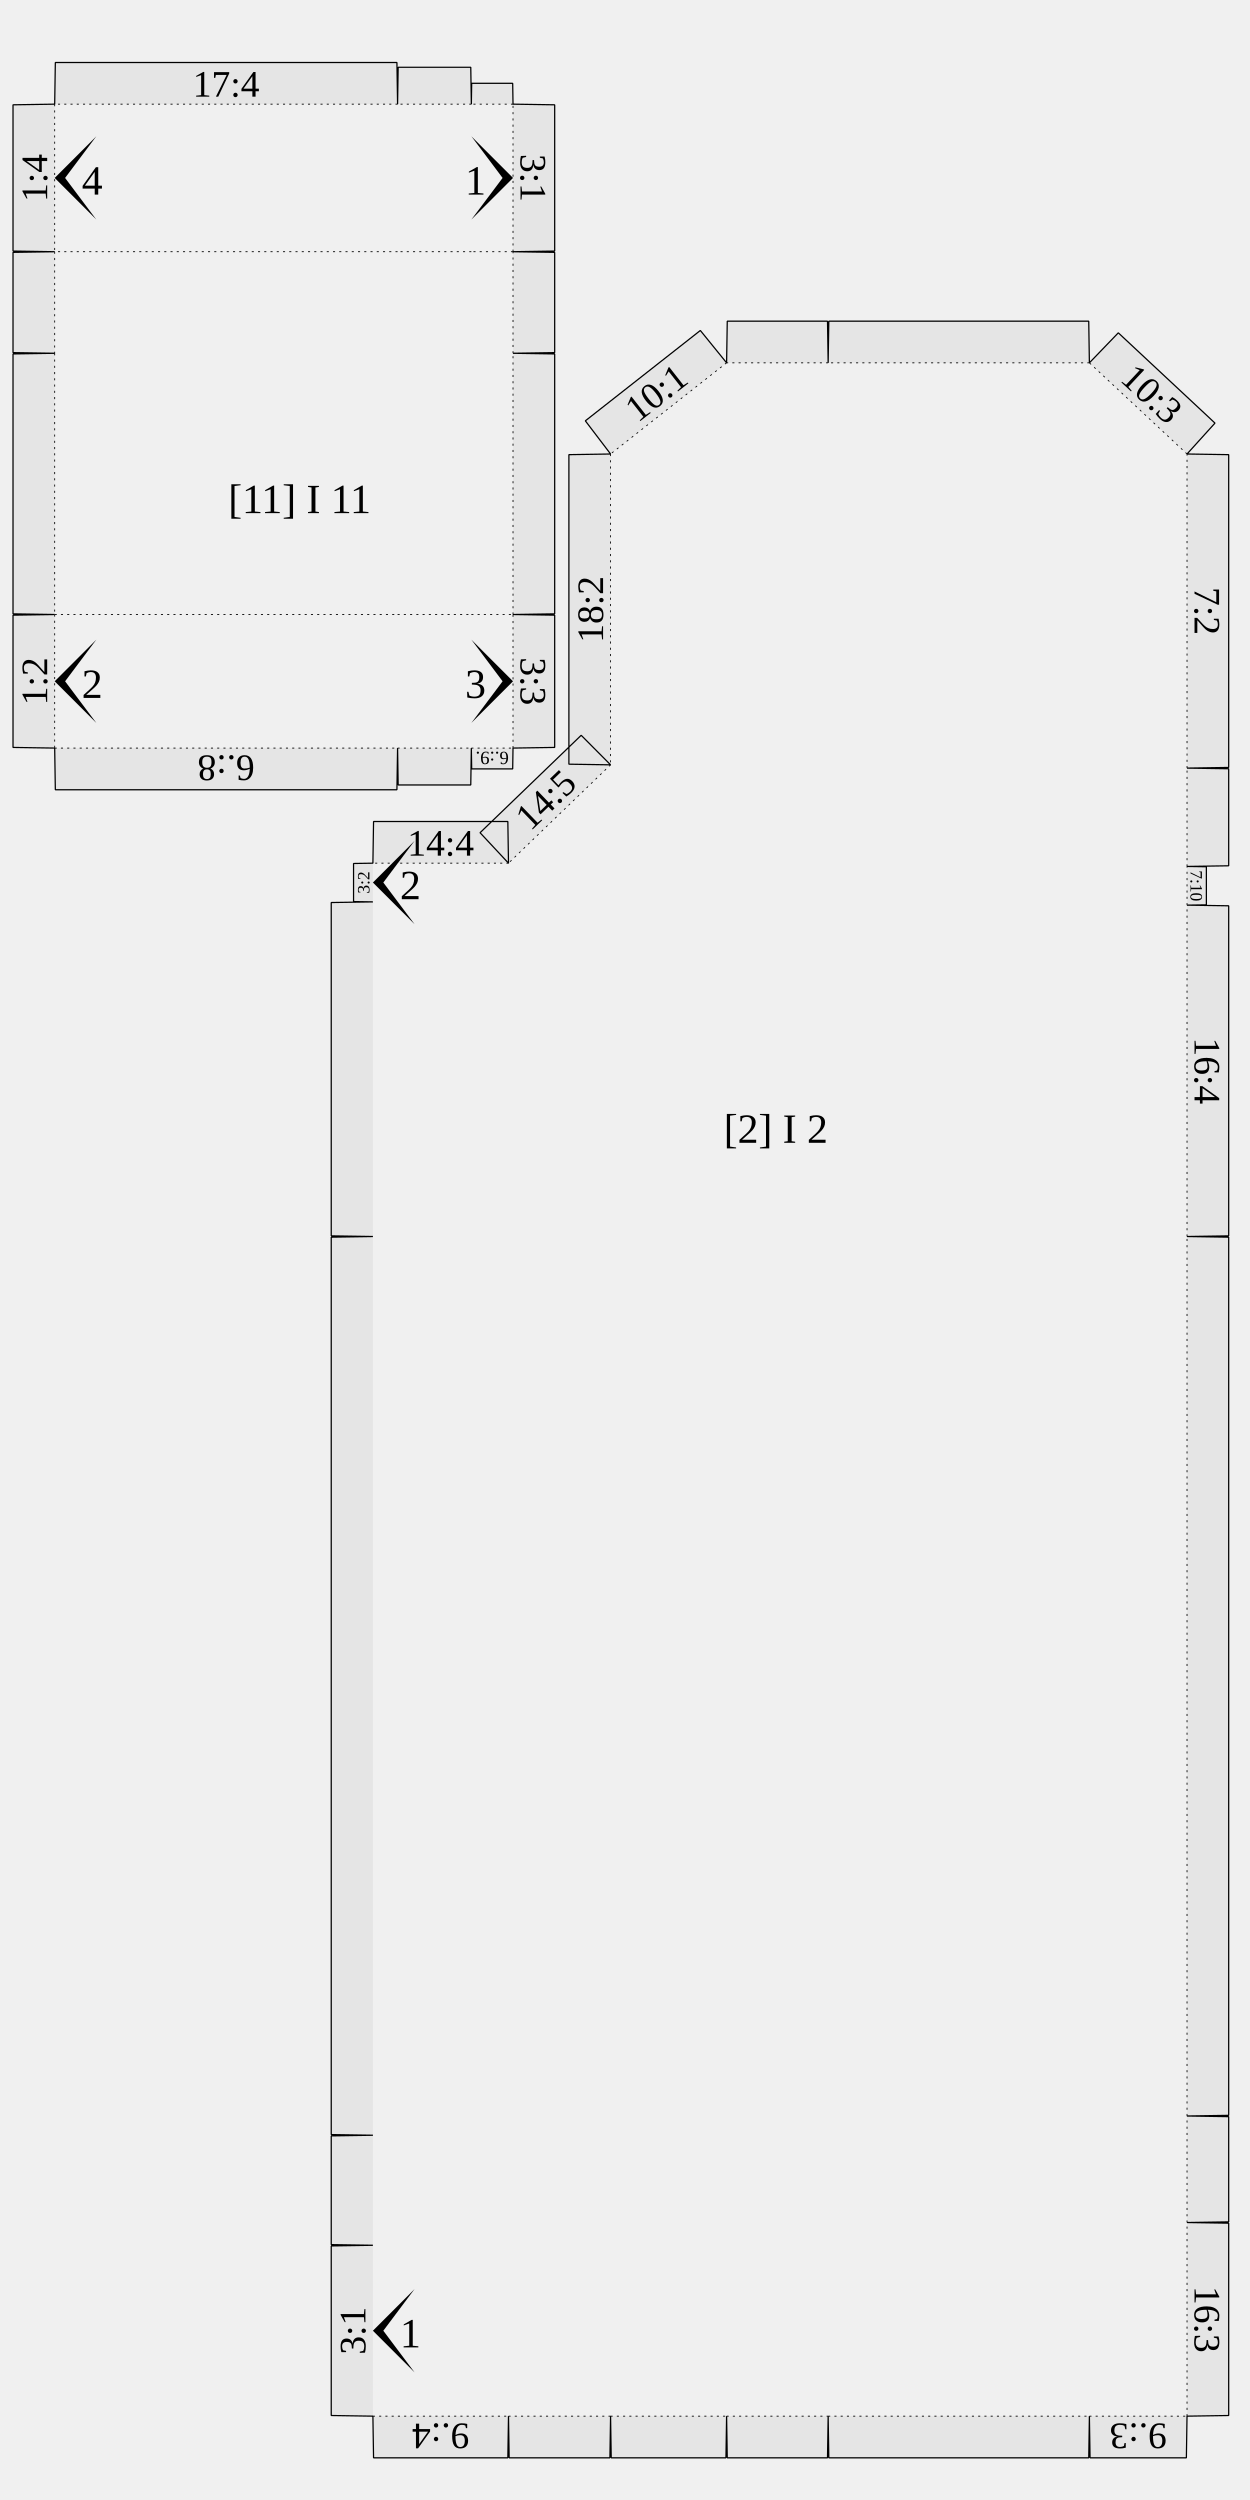
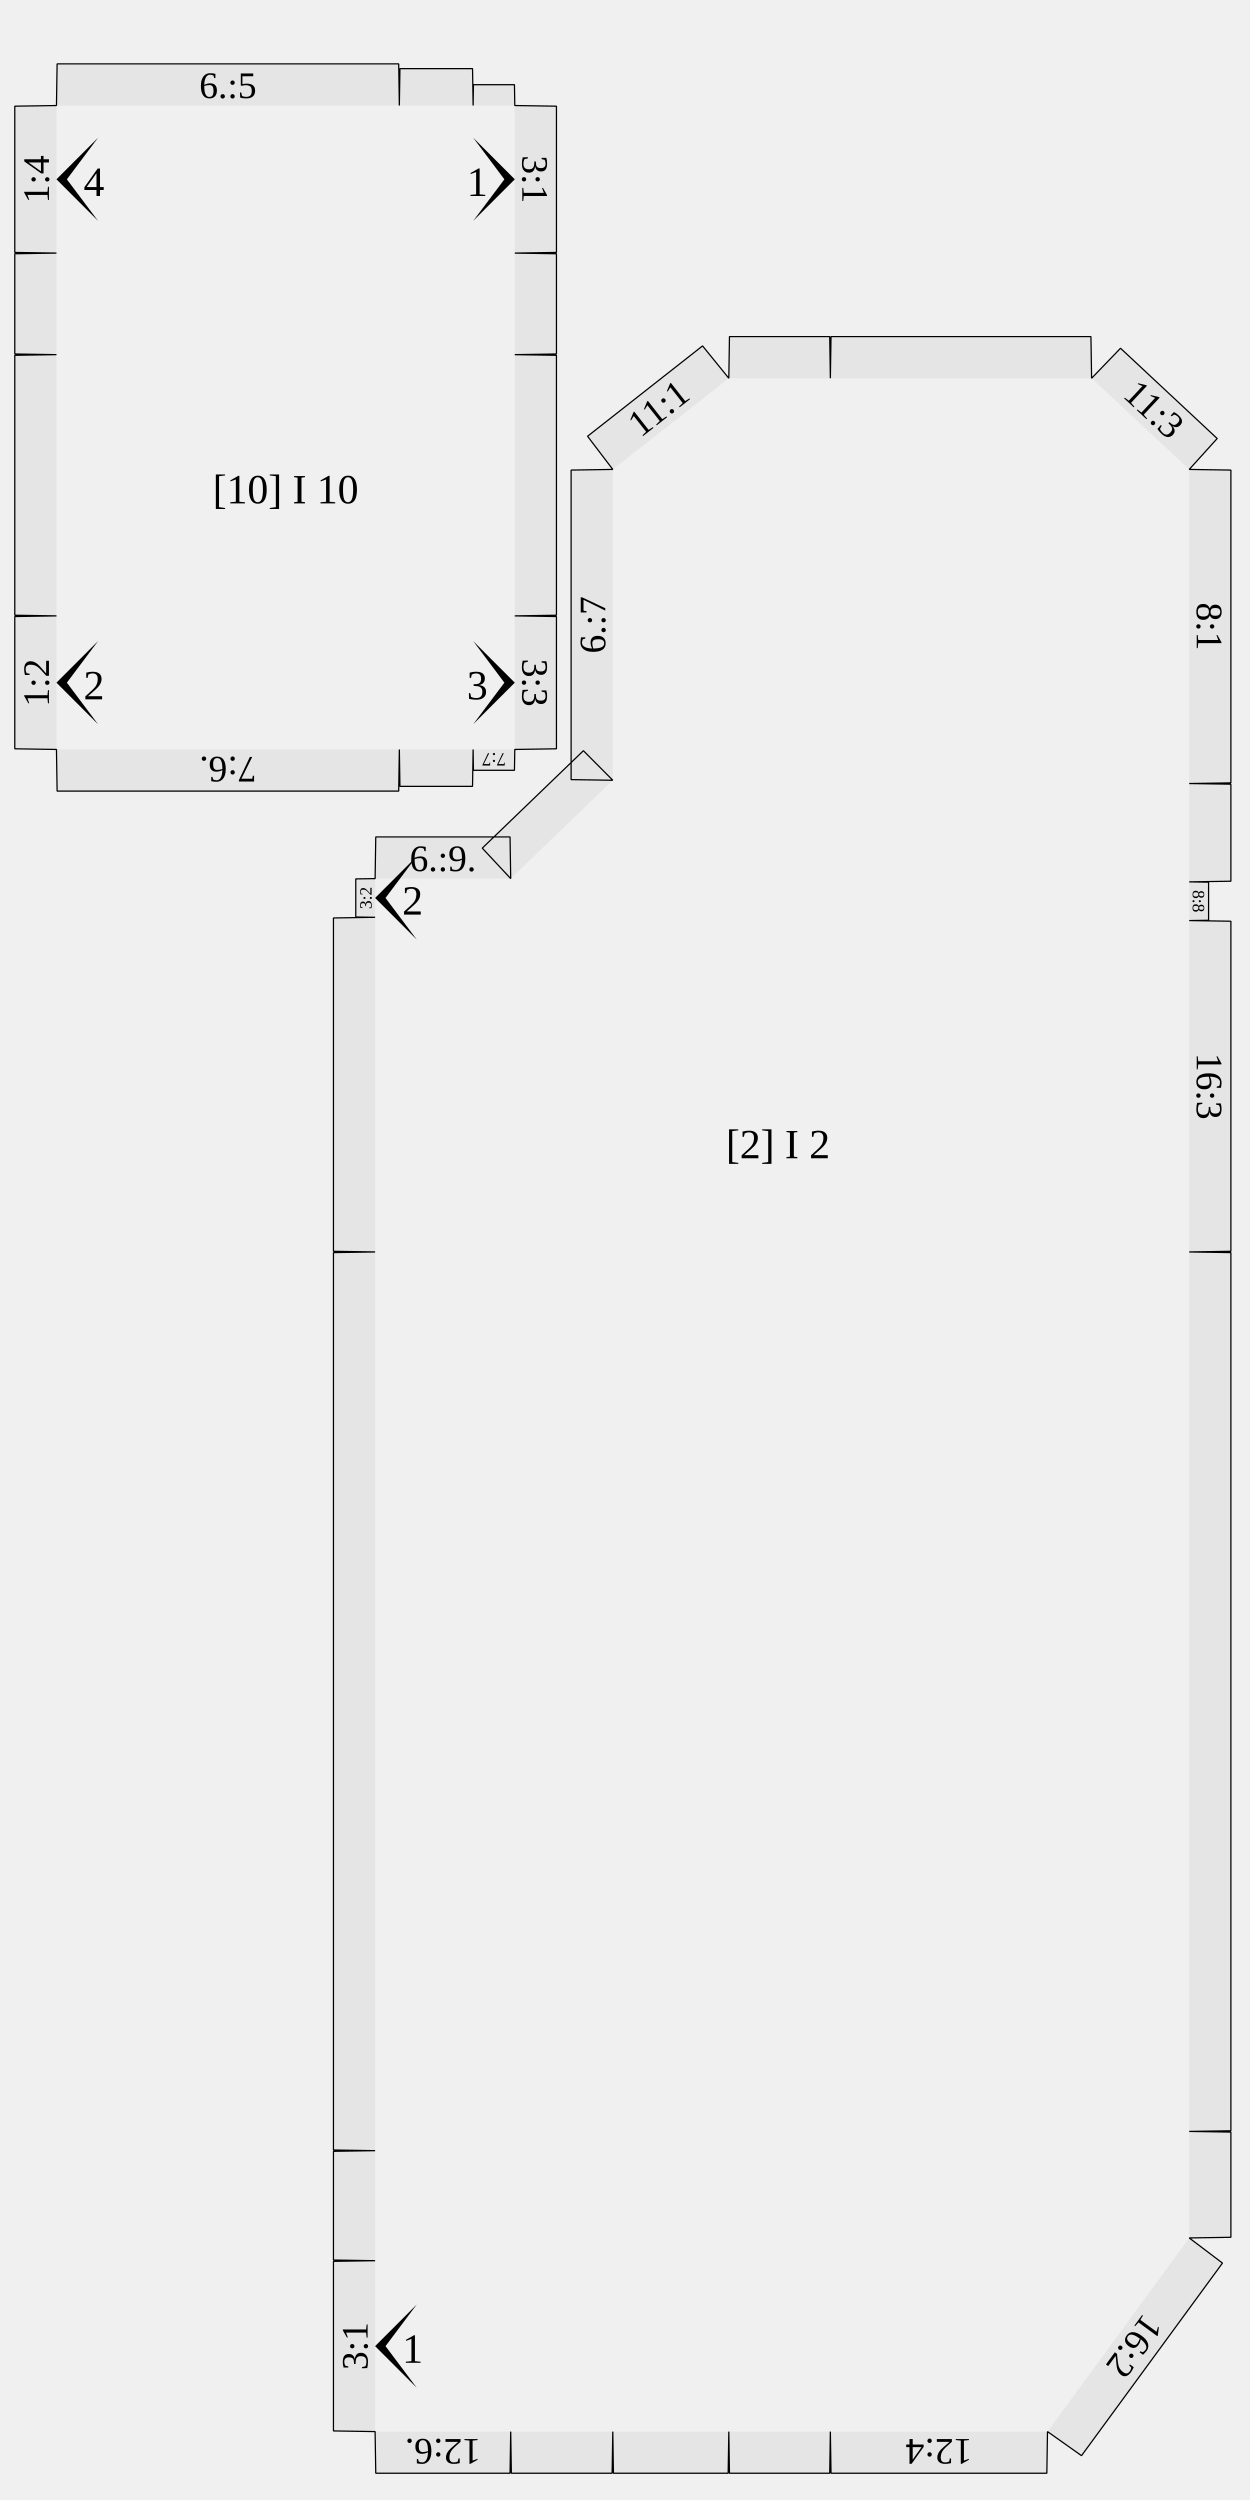
- <svg xmlns="http://www.w3.org/2000/svg" version="1.1" width="300.00mm" height="600.00mm" viewBox="0 0 300.00 600.00" id="svg3167">
-   <defs id="defs3171" />
-   <style type="text/css" id="style3085">
+ <svg xmlns="http://www.w3.org/2000/svg" version="1.1" width="300.00mm" height="600.00mm" viewBox="0 0 300.00 600.00" id="svg900">
+   <defs id="defs904" />
+   <style type="text/css" id="style824">
    path {
        fill: none;
        stroke-linecap: butt;
        stroke-linejoin: bevel;
        stroke-dasharray: none;
    }
    path.outer {
        stroke: #000000;
        stroke-dasharray: none;
        stroke-dashoffset: 0;
        stroke-width: 0.3;
        stroke-opacity: 1.0;
    }
    path.convex {
        stroke: #000000;
        stroke-dasharray: 0.50,1.00;
        stroke-dashoffset:0;
        stroke-width:0.2;
        stroke-opacity: 1.0
    }
    path.concave {
        stroke: #000000;
        stroke-dasharray: 1.00,0.50,0.20,0.50;
        stroke-dashoffset: 0;
        stroke-width: 0.2;
        stroke-opacity: 1.0
    }
    path.freestyle {
        stroke: #000000;
        stroke-dasharray: none;
        stroke-dashoffset: 0;
        stroke-width: 0.2;
        stroke-opacity: 1.0
    }
    path.outer_background {
        stroke: #ffffff;
        stroke-opacity: 1.0;
        stroke-width: 0.5
    }
    path.inner_background {
        stroke: #ffffff;
        stroke-opacity: 1.0;
        stroke-width: 0.2
    }
    path.sticker {
        fill: #e5e5e5;
        stroke: none;
        fill-opacity: 1.0;
    }
    path.arrow {
        fill: #000000;
    }
    text {
        font-style: normal;
        fill: #000000;
        fill-opacity: 1.0;
        stroke: none;
    }
    text, tspan {
        text-anchor:middle;
    }
    </style>
-   <g id="g3165" transform="translate(72.49584,6.879167)">
-     <text transform="translate(113.6952,267.4001)" style="font-size:10px" id="text3089">
-       <tspan id="tspan3087">[2] I 2</tspan>
+   <g id="g898" transform="translate(73.02501,10.58333)">
+     <text transform="translate(113.6952,267.4001)" style="font-size:10px" id="text828">
+       <tspan id="tspan826">[2] I 2</tspan>
    </text>
-     <path class="sticker" d="M 17,573 7,572.843 v -40.701 l 10,-0.157 z m -1.5e-5,-363.43 -4.644,-0.073 -1.5e-5,-9.142 4.644,-0.073 z m 1.5e-5,322.415 -10,-0.157 1.5e-5,-26.094 10,-0.157 z m 1.5e-5,-26.409 -10,-0.157 4.4e-5,-215.378 10,-0.157 z m 195.39,-328.112 10,0.157 3e-5,23.287 -10,0.157 z m -3e-5,395.536 L 212.233,583 h -23.118 l -0.157,-10 z M 74.041,573 73.883,583 H 49.7 l -0.157,-10 z m 5.9e-5,-470.921 -6.054,-7.96 27.6,-21.685 6.302,7.766 z m 138.35,-3e-5 10,0.157 3e-5,75.071 -10,0.157 z M 126.262,573 126.105,583 h -24.059 l -0.157,-10 z m 5e-5,-492.8 0.157,-10 h 62.382 l 0.157,10 z m 86.129,209.684 10,0.157 -1e-5,210.761 -10,0.157 z m -3e-5,236.642 10,0.157 v 46.16 l -10,0.157 z M 188.958,573 188.801,583 H 126.419 l -0.157,-10 z m -87.07,-3e-5 L 101.731,583 H 74.198 L 74.041,573 Z M 74.041,176.681 64.041,176.524 v -74.287 l 10,-0.157 z m 27.848,-96.481 0.157,-10 h 24.059 l 0.157,10 z m 87.07,0 6.94,-7.202 23.202,21.665 -6.71,7.416 z m 23.432,120.865 4.644,0.073 -2e-5,9.142 -4.644,0.073 z M 49.543,573 49.386,583 h -32.228 l -0.157,-10 z m -32.543,-372.718 0.157,-10 32.228,-3e-5 0.157,10 z m 32.543,0 -6.825,-7.311 24.272,-23.383 7.051,7.093 z m 162.848,300.678 10,0.157 v 25.252 l -10,0.157 z M 17,289.884 7,289.727 l -7.4e-5,-80 10,-0.157 z m 195.39,-79.531 10,0.157 -3e-5,79.216 -10,0.157 z" id="path3091" />
-     <path class="convex" d="m 212.39,500.96 1e-5,-211.076 M 126.262,573 h 62.697 m 4e-5,-492.8 h -62.697 m 86.129,209.684 2e-5,-79.53 m -2e-5,-32.889 -1e-5,-75.385 m -138.35,3e-5 v 74.602 m -57.041,396.319 32.543,3e-5 M 49.543,200.282 H 17 M 101.888,80.2 74.041,102.079 m -5.9e-5,470.921 H 101.888 M 74.041,176.681 49.543,200.282 m 1.5e-5,372.718 H 74.041 M 126.262,80.2 h -24.374 m -3e-5,492.8 24.374,3e-5 m 86.129,-46.474 2e-5,-25.566 m -2e-5,72.04 V 526.526 m -23.432,46.474 h 23.432 m 6e-5,-371.935 -3e-5,-23.601 m 2e-5,32.889 1e-5,-9.288 m -4e-5,-98.986 -23.432,-21.879" id="path3093" />
-     <path class="outer" d="M 126.105,583 H 102.045 L 101.888,573 101.731,583 H 74.198 L 74.041,573 73.883,583 H 49.7 L 49.543,573 49.386,583 H 17.157 L 17,573 7,572.843 v -40.701 l 10,-0.157 -10,-0.157 1.5e-5,-26.094 10,-0.157 -10,-0.157 4.4e-5,-215.378 10,-0.157 -10,-0.157 -7.4e-5,-80 10,-0.157 -4.644,-0.073 -1.5e-5,-9.142 4.644,-0.073 0.157,-10 32.228,-3e-5 0.157,10 -6.825,-7.311 24.272,-23.383 7.051,7.093 -10,-0.157 v -74.287 l 10,-0.157 -6.054,-7.96 27.6,-21.685 6.302,7.766 0.157,-10 h 24.059 l 0.157,10 0.157,-10 h 62.382 l 0.157,10 6.94,-7.202 23.202,21.665 -6.71,7.416 10,0.157 3e-5,75.071 -10,0.157 10,0.157 3e-5,23.287 -10,0.157 4.644,0.073 -2e-5,9.142 -4.644,0.073 10,0.157 -3e-5,79.216 -10,0.157 10,0.157 -1e-5,210.761 -10,0.157 10,0.157 v 25.252 l -10,0.157 10,0.157 v 46.16 L 212.39,573 212.233,583 H 189.115 L 188.958,573 188.801,583 H 126.419 l -0.157,-10 z" id="path3095" />
-     <g id="g3103">
-       <path transform="matrix(1e-6,-10,10,1e-6,17.00004,552.4923)" class="arrow" d="M 0,0 1,1 0,0.25 -1,1 Z" id="path3097" />
-       <text transform="translate(26.00004,556.4923)" style="font-size:10px" id="text3101">
-         <tspan id="tspan3099">1</tspan>
+     <path class="sticker" d="m 17,573 -10,-0.157 -1.5e-5,-40.701 10,-0.157 z m -1.94e-4,-363.43 -4.644,-0.073 -3e-5,-9.142 4.644,-0.073 z m 1.64e-4,322.415 -10,-0.157 V 505.733 l 10,-0.157 z m -1.5e-5,-26.409 -10,-0.157 -6e-5,-215.378 10,-0.157 z m -4.5e-5,-215.692 -10,-0.157 -8.9e-5,-80 10,-0.157 z m 195.39,-112.42 10,0.157 3e-5,23.287 -10,0.157 z m -138.35,395.536 -0.157,10 -24.184,-6e-5 -0.157,-10 z m -1.56e-4,-470.921 -6.054,-7.96 27.6,-21.685 6.302,7.766 z m 138.35,-6e-5 10,0.157 6e-5,75.071 -10,0.157 z m -86.128,470.921 -0.157,10 h -24.059 l -0.157,-10 z m -1.6e-4,-492.8 0.157,-10 h 62.382 l 0.157,10 z m 86.129,209.684 10,0.157 9e-5,210.761 -10,0.157 z m 9e-5,236.642 7.977,6.033 -33.831,46.221 -8.162,-5.78 z M 178.374,573 178.217,583 l -51.798,-6e-5 -0.157,-10 z m -76.486,0 -0.157,10 L 74.198,583 74.041,573 Z m -27.848,-396.319 -10,-0.157 -4.5e-5,-74.288 10,-0.157 z m 27.847,-96.481 0.157,-10 h 24.059 l 0.157,10 z m 87.07,0 6.94,-7.202 23.202,21.665 -6.71,7.416 z m 23.432,120.865 4.644,0.073 -3e-5,9.142 -4.644,0.073 z m -162.848,371.935 -0.157,10 h -32.228 l -0.157,-10 z m -32.543,-372.718 0.157,-10 32.228,-3e-5 0.157,10 z m 32.543,-3e-5 -6.825,-7.311 24.272,-23.383 7.051,7.093 z m 162.848,300.678 10,0.157 v 25.252 l -10,0.157 z m -1.2e-4,-290.606 10,0.157 2e-5,79.216 -10,0.157 z" id="path830" />
+     <path class="outer" d="m 126.419,70.2 h 62.382 l 0.157,10 6.94,-7.202 23.202,21.665 -6.71,7.416 10,0.157 6e-5,75.071 -10,0.157 10,0.157 3e-5,23.287 -10,0.157 4.644,0.073 -3e-5,9.142 -4.644,0.073 10,0.157 2e-5,79.216 -10,0.157 10,0.157 9e-5,210.761 -10,0.157 10,0.157 v 25.252 l -10,0.157 7.977,6.033 -33.831,46.221 -8.162,-5.78 -0.157,10 -51.798,-6e-5 -0.157,-10 -0.157,10 h -24.059 l -0.157,-10 -0.157,10 -27.533,6e-5 -0.157,-10 -0.157,10 -24.184,-6e-5 -0.157,-10 -0.157,10 h -32.228 l -0.157,-10 -10,-0.157 -1.5e-5,-40.701 10,-0.157 -10,-0.157 V 505.733 l 10,-0.157 -10,-0.157 -6e-5,-215.378 10,-0.157 -10,-0.157 -8.9e-5,-80 10,-0.157 -4.644,-0.073 -3e-5,-9.142 4.644,-0.073 0.157,-10 32.228,-3e-5 0.157,10 -6.825,-7.311 24.272,-23.383 7.051,7.093 -10,-0.157 -4.5e-5,-74.288 10,-0.157 -6.054,-7.96 27.6,-21.685 6.302,7.766 0.157,-10 h 24.059 l 0.157,10 z" id="path832" />
+     <g id="g840">
+       <path transform="matrix(-5e-6,-10,10,-5e-6,17.00022,552.4923)" class="arrow" d="M 0,0 1,1 0,0.25 -1,1 Z" id="path834" />
+       <text transform="translate(26.00022,556.4923)" style="font-size:10px" id="text838">
+         <tspan id="tspan836">1</tspan>
      </text>
    </g>
-     <text transform="rotate(-90,283.8462,268.6461)" style="font-size:9px" id="text3107">
-       <tspan id="tspan3105">3:1</tspan>
+     <text transform="rotate(-90,283.8462,268.646)" style="font-size:9px" id="text844">
+       <tspan id="tspan842">3:1</tspan>
    </text>
-     <g id="g3115">
-       <path transform="matrix(-1.5e-5,-10,10,-1.5e-5,17.00001,204.9257)" class="arrow" d="M 0,0 1,1 0,0.25 -1,1 Z" id="path3109" />
-       <text transform="translate(26.00001,208.9257)" style="font-size:10px" id="text3113">
-         <tspan id="tspan3111">2</tspan>
+     <g id="g852">
+       <path transform="matrix(-2.6e-5,-10,10,-2.6e-5,17.00002,204.9257)" class="arrow" d="M 0,0 1,1 0,0.25 -1,1 Z" id="path846" />
+       <text transform="translate(26.00002,208.9257)" style="font-size:10px" id="text850">
+         <tspan id="tspan848">2</tspan>
      </text>
    </g>
-     <text transform="rotate(-90.00011,110.5447,94.38086)" style="font-size:4.18px" id="text3119">
-       <tspan id="tspan3117">3:2</tspan>
+     <text transform="rotate(-90.00017,110.5446,94.38084)" style="font-size:4.18px" id="text856">
+       <tspan id="tspan854">3:2</tspan>
    </text>
-     <text transform="rotate(180,100.3371,287.4)" style="font-size:9px" id="text3123">
-       <tspan id="tspan3121">9.:3</tspan>
+     <text transform="rotate(-38.15575,173.1419,-80.70197)" style="font-size:9px" id="text860">
+       <tspan id="tspan858">11:1</tspan>
    </text>
-     <text transform="rotate(-38.15571,173.1419,-80.70228)" style="font-size:9px" id="text3127">
-       <tspan id="tspan3125">10:1</tspan>
+     <text transform="rotate(90,37.20936,176.981)" style="font-size:9px" id="text864">
+       <tspan id="tspan862">8:1</tspan>
    </text>
-     <text transform="rotate(90,37.20937,176.981)" style="font-size:9px" id="text3131">
-       <tspan id="tspan3129">7:2</tspan>
+     <text transform="rotate(126.2019,-41.30169,325.3409)" style="font-size:9px" id="text868">
+       <tspan id="tspan866">16:2</tspan>
    </text>
-     <text transform="rotate(90,-167.7863,381.9766)" style="font-size:9px" id="text3135">
-       <tspan id="tspan3133">16:3</tspan>
+     <text transform="rotate(180,76.15897,287.4)" style="font-size:9px" id="text872">
+       <tspan id="tspan870">12:4</tspan>
    </text>
-     <text transform="rotate(-90,105.8102,33.56958)" style="font-size:9px" id="text3139">
-       <tspan id="tspan3137">18:2</tspan>
+     <text transform="rotate(-90,105.8101,33.56961)" style="font-size:9px" id="text876">
+       <tspan id="tspan874">6.:7</tspan>
    </text>
-     <text transform="rotate(43.03695,-12.95649,300.9497)" style="font-size:9px" id="text3143">
-       <tspan id="tspan3141">10:3</tspan>
+     <text transform="rotate(43.03695,-12.95636,300.9496)" style="font-size:9px" id="text880">
+       <tspan id="tspan878">11:3</tspan>
    </text>
-     <text transform="rotate(90.00011,3.758678,209.4676)" style="font-size:4.18px" id="text3147">
-       <tspan id="tspan3145">7:10</tspan>
+     <text transform="rotate(90.00011,3.758723,209.4676)" style="font-size:4.18px" id="text884">
+       <tspan id="tspan882">8:8</tspan>
    </text>
-     <text transform="rotate(180,16.63567,287.4)" style="font-size:9px" id="text3151">
-       <tspan id="tspan3149">9.:4</tspan>
+     <text transform="rotate(180,16.63575,287.3999)" style="font-size:9px" id="text888">
+       <tspan id="tspan886">12:6.</tspan>
    </text>
-     <text transform="translate(33.27133,198.4815)" style="font-size:9px" id="text3155">
-       <tspan id="tspan3153">14:4</tspan>
+     <text transform="translate(33.27133,198.4815)" style="font-size:9px" id="text892">
+       <tspan id="tspan890">6.:9.</tspan>
    </text>
-     <text transform="rotate(-43.93162,262.3193,18.5393)" style="font-size:9px" id="text3159">
-       <tspan id="tspan3157">14:5</tspan>
-     </text>
-     <text transform="rotate(90,-17.96423,232.1546)" style="font-size:9px" id="text3163">
-       <tspan id="tspan3161">16:4</tspan>
+     <text transform="rotate(90,-17.96416,232.1545)" style="font-size:9px" id="text896">
+       <tspan id="tspan894">16:3</tspan>
    </text>
  </g>
-   <g id="g4370" transform="translate(-3.876334,-10.69959)">
-     <text style="font-size:10px" id="text3923" x="75.774" y="133.862">
-       <tspan id="tspan3921">[11] I 11</tspan>
+   <g id="g6642" transform="translate(-3.45139,-5.378825)">
+     <text style="font-size:10px" id="text5623" x="72" y="126.19">
+       <tspan id="tspan5621">[10] I 10</tspan>
    </text>
-     <path class="sticker" d="m 127,35.697 10,0.157 -2e-5,35.1 -10,0.157 z m -110,59.788 -10,-0.157 8e-6,-24.059 10,-0.157 z m 110,0 10,0.157 v 62.382 l -10,0.157 z M 17,190.24 l -10,-0.157 -1.5e-5,-31.744 10,-0.157 z m -1.5e-5,-32.059 -10,-0.157 V 95.642 l 10,-0.157 z M 127,71.111 l 10,0.157 v 24.059 l -10,0.157 z m 0,87.07 10,0.157 3e-5,31.744 -10,0.157 z m -27.705,32.059 -0.157,10 -81.981,-3e-5 -0.157,-10 z M 117,35.697 l 0.079,-5 h 9.843 L 127,35.697 Z m -17.705,0 0.139,-8.853 H 116.861 L 117,35.697 Z m 27.705,154.543 -0.079,5 h -9.843 l -0.079,-5 z M 17,71.111 7,70.954 V 35.854 l 10,-0.157 z m 100,119.129 -0.139,8.853 H 99.434 l -0.139,-8.853 z M 17,35.697 17.157,25.697 h 81.981 l 0.157,10 z" id="path3925" />
-     <path class="convex" d="M 99.295,71.111 H 17 m 0,0 -8e-6,24.374 m 0,0 v 62.697 m 0,0 82.295,-3e-5 m 8e-6,-122.485 H 17 m 0,0 V 71.111 m -8e-6,87.07 1.5e-5,32.059 m 0,0 h 82.295 m -1.5e-5,-32.059 17.705,3e-5 m 0,0 h 10 m 0,0 V 95.484 m -10,-24.374 H 99.295 m 27.705,0 h -10 m 10,24.374 V 71.111 M 117,35.697 H 99.295 M 127,71.111 127,35.697 m 0,0 -10,-5.9e-5 M 99.295,190.24 h 17.705 m 0,0 h 10 m 0,0 -3e-5,-32.059" id="path3927" />
-     <path class="outer" d="m 99.138,200.24 -81.981,-3e-5 -0.157,-10 -10,-0.157 -1.5e-5,-31.744 10,-0.157 -10,-0.157 V 95.642 l 10,-0.157 -10,-0.157 8e-6,-24.059 L 17,71.111 7,70.954 V 35.854 l 10,-0.157 0.157,-10 h 81.981 l 0.157,10 0.139,-8.853 H 116.861 L 117,35.697 l 0.079,-5 h 9.843 l 0.079,5 10,0.157 -2e-5,35.1 L 127,71.111 l 10,0.157 V 95.327 L 127,95.484 l 10,0.157 V 158.024 L 127,158.181 l 10,0.157 3e-5,31.744 -10,0.157 -0.079,5 h -9.843 l -0.079,-5 -0.139,8.853 H 99.434 l -0.139,-8.853 z" id="path3929" />
-     <g id="g3937">
-       <path transform="matrix(-3e-6,10,-10,-3e-6,127,53.40373)" class="arrow" d="M 0,0 1,1 0,0.25 -1,1 Z" id="path3931" />
-       <text transform="translate(118,57.40374)" style="font-size:10px" id="text3935">
-         <tspan id="tspan3933">1</tspan>
+     <path class="sticker" d="m 127,30.706 10,0.157 -2e-5,35.1 -10,0.157 z M 17,90.494 7,90.336 l 8e-6,-24.059 10,-0.157 z m 110,0 10,0.157 v 62.382 l -10,0.157 z m -110,94.755 -10,-0.157 -1.5e-5,-31.744 10,-0.157 z m -1.5e-5,-32.059 -10,-0.157 V 90.651 l 10,-0.157 z m 110,-87.07 10,0.157 v 24.059 l -10,0.157 z m 0,87.07 10,0.157 3e-5,31.744 -10,0.157 z m -27.705,32.059 -0.157,10 -81.981,-3e-5 -0.157,-10 z M 117,30.706 l 0.079,-5 h 9.843 L 127,30.706 Z m -17.705,0 0.139,-8.853 H 116.861 L 117,30.706 Z m 27.705,154.543 -0.079,5 h -9.843 l -0.079,-5 z M 17,66.12 7,65.963 V 30.863 l 10,-0.157 z m 100,119.129 -0.139,8.853 H 99.434 l -0.139,-8.853 z M 17,30.706 17.157,20.706 h 81.981 l 0.157,10 z" id="path5625" />
+     <path class="outer" d="m 137,90.651 v 62.382 l -10,0.157 10,0.157 3e-5,31.744 -10,0.157 -0.079,5 h -9.843 l -0.079,-5 -0.139,8.853 H 99.434 l -0.139,-8.853 -0.157,10 -81.981,-3e-5 -0.157,-10 -10,-0.157 -1.5e-5,-31.744 10,-0.157 -10,-0.157 V 90.651 l 10,-0.157 -10,-0.157 8e-6,-24.059 10,-0.157 -10,-0.157 V 30.863 l 10,-0.157 0.157,-10 h 81.981 l 0.157,10 0.139,-8.853 H 116.861 L 117,30.706 l 0.079,-5 h 9.843 l 0.079,5 10,0.157 -2e-5,35.1 -10,0.157 10,0.157 V 90.336 L 127,90.494 Z" id="path5627" />
+     <g id="g5635">
+       <path transform="matrix(-3e-6,10,-10,-3e-6,127,48.4128)" class="arrow" d="M 0,0 1,1 0,0.25 -1,1 Z" id="path5629" />
+       <text transform="translate(118,52.4128)" style="font-size:10px" id="text5633">
+         <tspan id="tspan5631">1</tspan>
      </text>
    </g>
-     <text transform="rotate(90)" style="font-size:9px" id="text3941" x="53.404" y="-128.8">
-       <tspan id="tspan3939">3:1</tspan>
+     <text transform="rotate(90)" style="font-size:9px" id="text5639" x="48.413" y="-128.8">
+       <tspan id="tspan5637">3:1</tspan>
    </text>
-     <g id="g3949">
-       <path transform="matrix(-4e-6,-10,10,-4e-6,17,174.2103)" class="arrow" d="M 0,0 1,1 0,0.25 -1,1 Z" id="path3943" />
-       <text transform="translate(26,178.2103)" style="font-size:10px" id="text3947">
-         <tspan id="tspan3945">2</tspan>
+     <g id="g5647">
+       <path transform="matrix(-4e-6,-10,10,-4e-6,17,169.2194)" class="arrow" d="M 0,0 1,1 0,0.25 -1,1 Z" id="path5641" />
+       <text transform="translate(26,173.2194)" style="font-size:10px" id="text5645">
+         <tspan id="tspan5643">2</tspan>
      </text>
    </g>
-     <text transform="rotate(-90)" style="font-size:9px" id="text3953" x="-174.21" y="15.2">
-       <tspan id="tspan3951">1:2</tspan>
+     <text transform="rotate(-90)" style="font-size:9px" id="text5651" x="-169.219" y="15.2">
+       <tspan id="tspan5649">1:2</tspan>
    </text>
-     <g id="g3961">
-       <path transform="matrix(8e-6,10,-10,8e-6,127,174.2103)" class="arrow" d="M 0,0 1,1 0,0.25 -1,1 Z" id="path3955" />
-       <text transform="translate(118,178.2103)" style="font-size:10px" id="text3959">
-         <tspan id="tspan3957">3</tspan>
+     <g id="g5659">
+       <path transform="matrix(8e-6,10,-10,8e-6,127,169.2194)" class="arrow" d="M 0,0 1,1 0,0.25 -1,1 Z" id="path5653" />
+       <text transform="translate(118,173.2194)" style="font-size:10px" id="text5657">
+         <tspan id="tspan5655">3</tspan>
      </text>
    </g>
-     <text transform="rotate(90)" style="font-size:9px" id="text3965" x="174.21" y="-128.8">
-       <tspan id="tspan3963">3:3</tspan>
+     <text transform="rotate(90)" style="font-size:9px" id="text5663" x="169.22" y="-128.8">
+       <tspan id="tspan5661">3:3</tspan>
    </text>
-     <text transform="scale(-1)" style="font-size:9px" id="text3969" x="-58.147" y="-192.04">
-       <tspan id="tspan3967">6.:8</tspan>
+     <text transform="scale(-1)" style="font-size:9px" id="text5667" x="-58.147" y="-187.049">
+       <tspan id="tspan5665">7:6.</tspan>
    </text>
-     <text transform="rotate(179.9998)" style="font-size:4.5px" id="text3977" x="-121.999" y="-191.14">
-       <tspan id="tspan3975">6.:9.</tspan>
+     <text transform="rotate(179.9998)" style="font-size:4.5px" id="text5675" x="-121.999" y="-186.149">
+       <tspan id="tspan5673">7:7</tspan>
    </text>
-     <g id="g3985">
-       <path transform="matrix(0,-10,10,0,17,53.40373)" class="arrow" d="M 0,0 1,1 0,0.25 -1,1 Z" id="path3979" />
-       <text transform="translate(26,57.40374)" style="font-size:10px" id="text3983">
-         <tspan id="tspan3981">4</tspan>
+     <g id="g5683">
+       <path transform="matrix(0,-10,10,0,17,48.4128)" class="arrow" d="M 0,0 1,1 0,0.25 -1,1 Z" id="path5677" />
+       <text transform="translate(26,52.4128)" style="font-size:10px" id="text5681">
+         <tspan id="tspan5679">4</tspan>
      </text>
    </g>
-     <text transform="rotate(-90)" style="font-size:9px" id="text3989" x="-53.404" y="15.2">
-       <tspan id="tspan3987">1:4</tspan>
+     <text transform="rotate(-90)" style="font-size:9px" id="text5687" x="-48.413" y="15.2">
+       <tspan id="tspan5685">1:4</tspan>
    </text>
-     <text style="font-size:9px" id="text3993" x="58.147" y="33.897">
-       <tspan id="tspan3991">17:4</tspan>
+     <text style="font-size:9px" id="text5691" x="58.147" y="28.906">
+       <tspan id="tspan5689">6.:5</tspan>
    </text>
  </g>
</svg>
